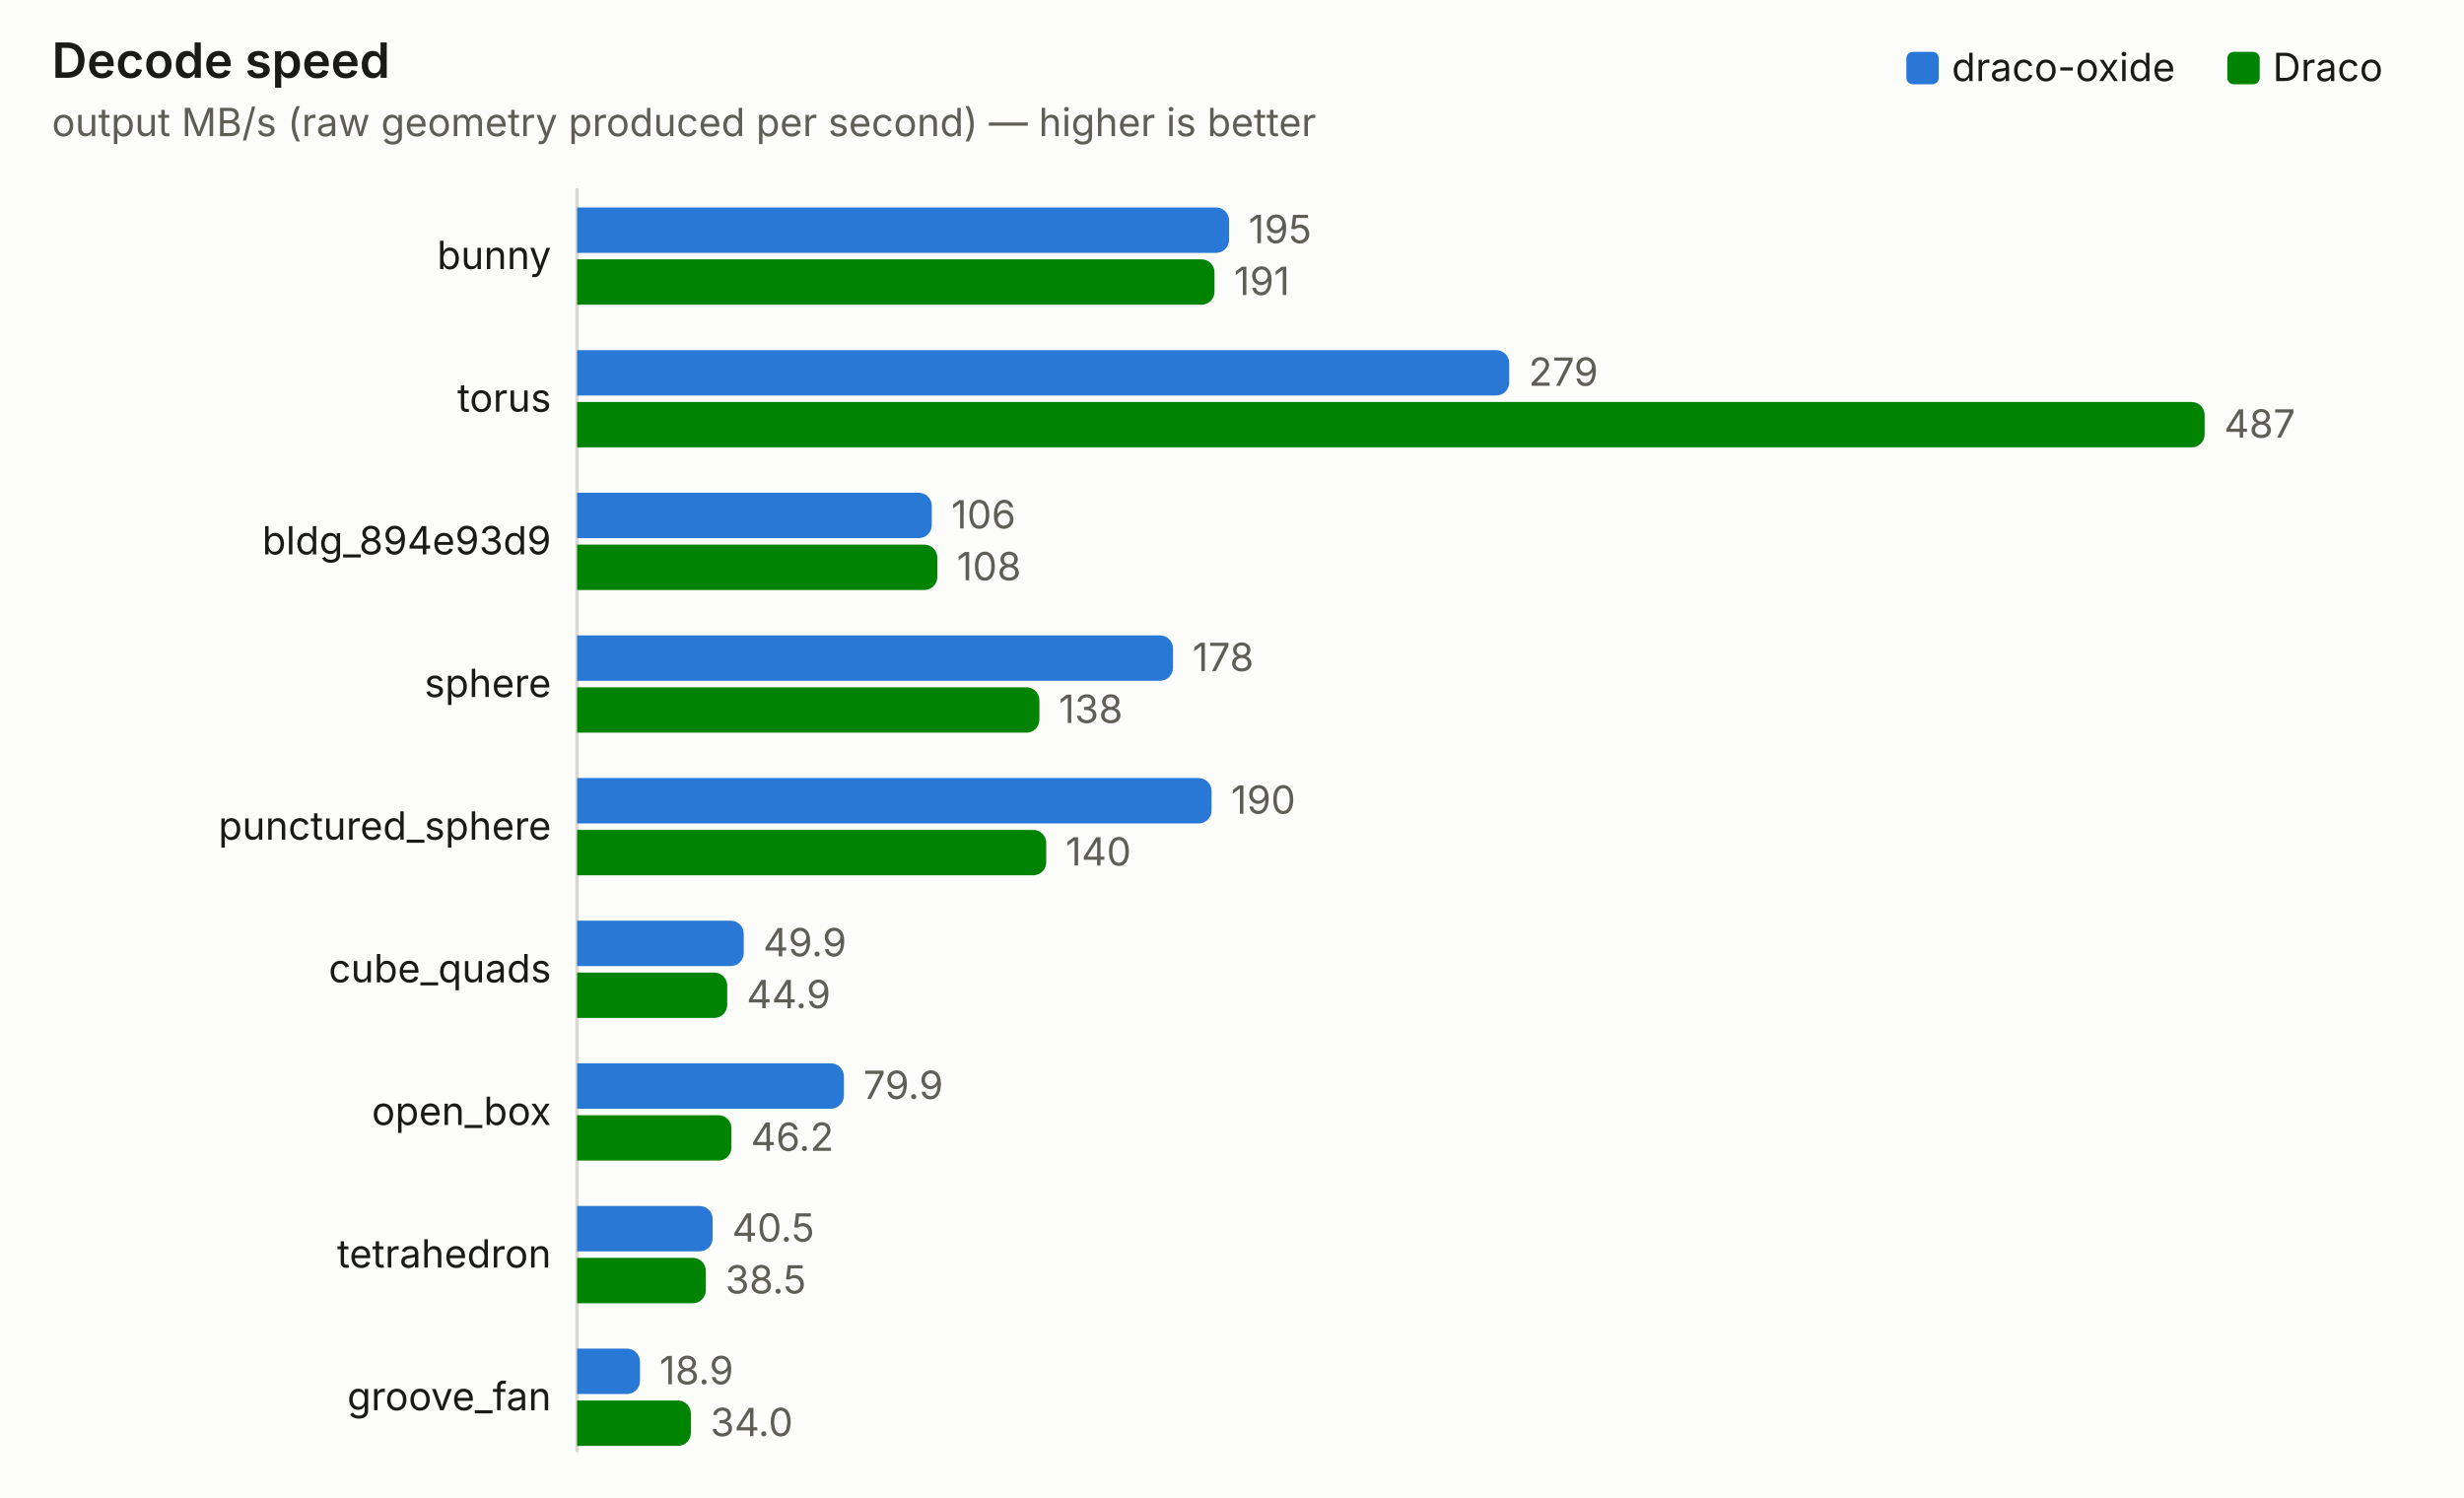
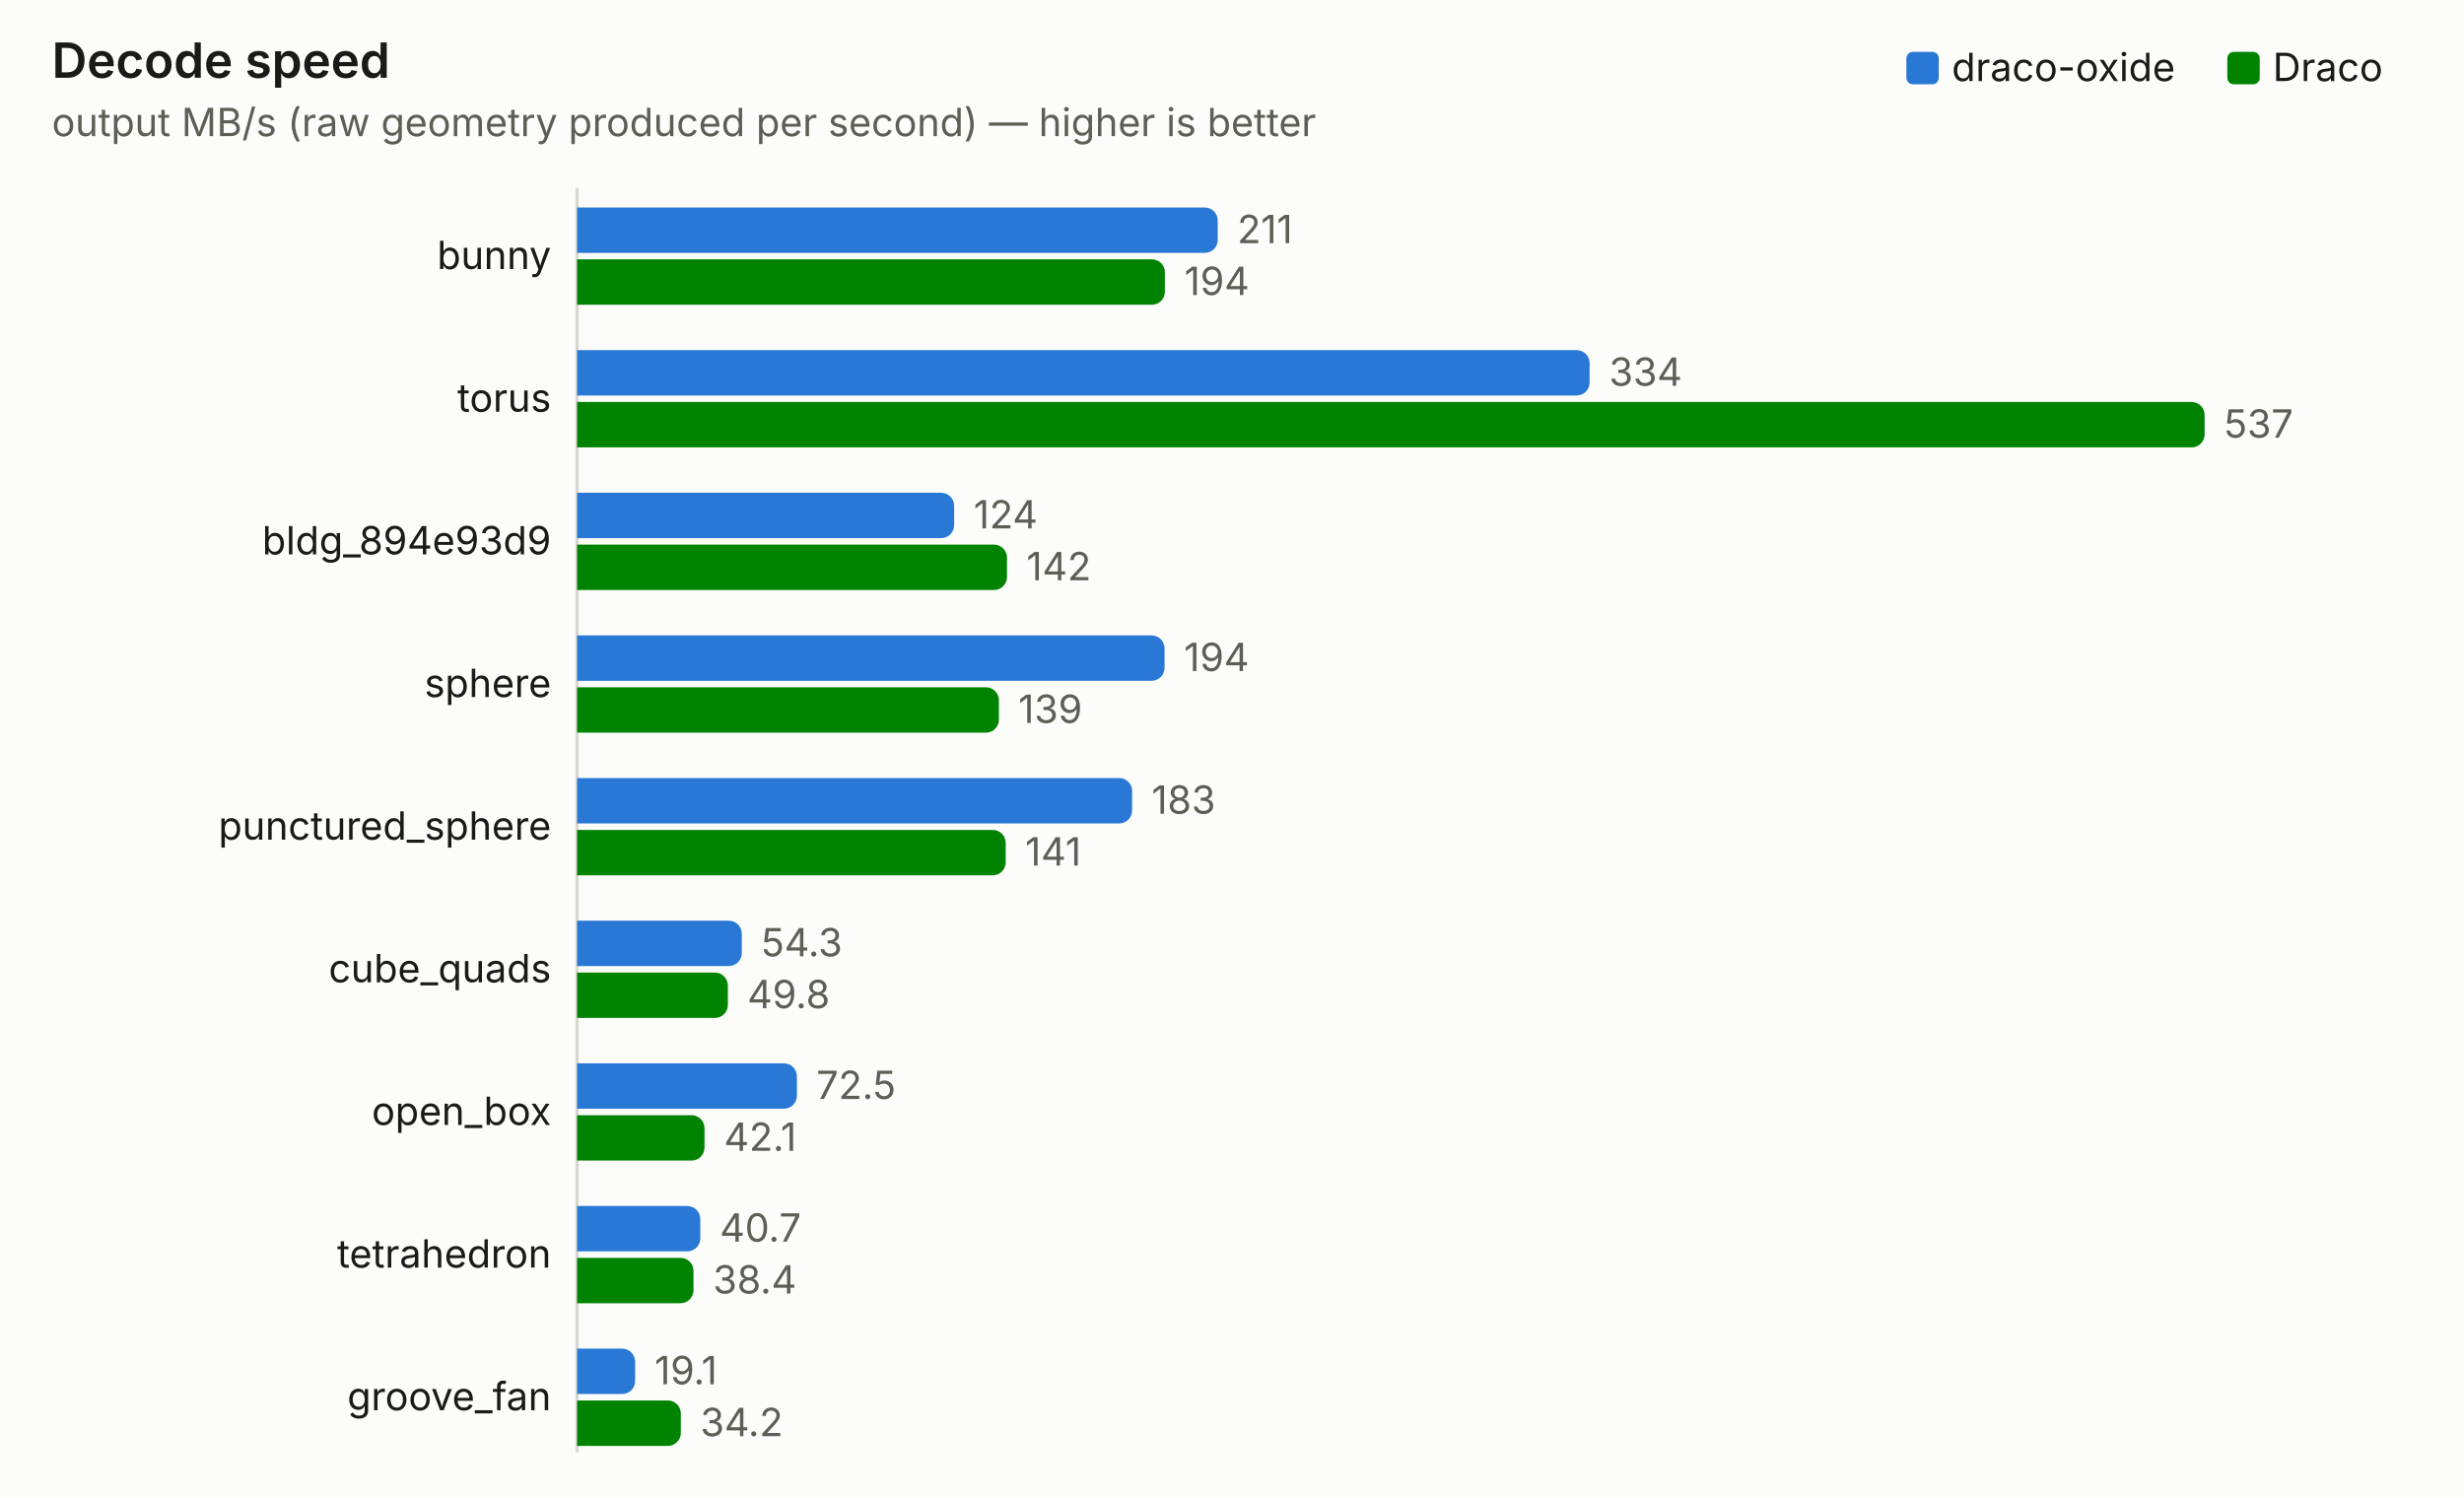
<svg xmlns="http://www.w3.org/2000/svg" width="760" height="462" viewBox="0 0 760 462" font-family="system-ui, -apple-system, 'Segoe UI', sans-serif" font-size="12">
  <rect width="760" height="462" fill="#fcfcfb" />
  <text x="16" y="24" font-size="15" font-weight="600" fill="#1a1a19">Decode speed</text>
  <text x="16" y="42" fill="#5f5e56">output MB/s (raw geometry produced per second) — higher is better</text>
  <rect x="588.0" y="16" width="10" height="10" rx="2" fill="#2a78d6" />
  <text x="602.0" y="25" fill="#1a1a19">draco-oxide</text>
  <rect x="687.0" y="16" width="10" height="10" rx="2" fill="#008300" />
  <text x="701.0" y="25" fill="#1a1a19">Draco</text>
  <line x1="178" y1="58.0" x2="178" y2="448.0" stroke="#d9d8d0" stroke-width="1" />
  <text x="170.0" y="83.0" text-anchor="end" fill="#1a1a19">bunny</text>
-   <path d="M178.0 64.0 h197.1 a4.0 4.0 0 0 1 4.0 4.0 v6.0 a4.0 4.0 0 0 1 -4.0 4.0 h-197.1 Z" fill="#2a78d6" />
-   <text x="385.1" y="75.0" fill="#5f5e56">195</text>
-   <path d="M178.0 80.0 h192.6 a4.0 4.0 0 0 1 4.0 4.0 v6.0 a4.0 4.0 0 0 1 -4.0 4.0 h-192.6 Z" fill="#008300" />
-   <text x="380.6" y="91.0" fill="#5f5e56">191</text>
+   <path d="M178.0 64.0 h193.6 a4.0 4.0 0 0 1 4.0 4.0 v6.0 a4.0 4.0 0 0 1 -4.0 4.0 h-193.6 Z" fill="#2a78d6" />
+   <text x="381.6" y="75.0" fill="#5f5e56">211</text>
+   <path d="M178.0 80.0 h177.3 a4.0 4.0 0 0 1 4.0 4.0 v6.0 a4.0 4.0 0 0 1 -4.0 4.0 h-177.3 Z" fill="#008300" />
+   <text x="365.3" y="91.0" fill="#5f5e56">194</text>
  <text x="170.0" y="127.0" text-anchor="end" fill="#1a1a19">torus</text>
-   <path d="M178.0 108.0 h283.5 a4.0 4.0 0 0 1 4.0 4.0 v6.0 a4.0 4.0 0 0 1 -4.0 4.0 h-283.5 Z" fill="#2a78d6" />
-   <text x="471.5" y="119.0" fill="#5f5e56">279</text>
+   <path d="M178.0 108.0 h308.3 a4.0 4.0 0 0 1 4.0 4.0 v6.0 a4.0 4.0 0 0 1 -4.0 4.0 h-308.3 Z" fill="#2a78d6" />
+   <text x="496.3" y="119.0" fill="#5f5e56">334</text>
  <path d="M178.0 124.0 h498.0 a4.0 4.0 0 0 1 4.0 4.0 v6.0 a4.0 4.0 0 0 1 -4.0 4.0 h-498.0 Z" fill="#008300" />
-   <text x="686.0" y="135.0" fill="#5f5e56">487</text>
+   <text x="686.0" y="135.0" fill="#5f5e56">537</text>
  <text x="170.0" y="171.0" text-anchor="end" fill="#1a1a19">bldg_894e93d9</text>
-   <path d="M178.0 152.0 h105.4 a4.0 4.0 0 0 1 4.0 4.0 v6.0 a4.0 4.0 0 0 1 -4.0 4.0 h-105.4 Z" fill="#2a78d6" />
-   <text x="293.4" y="163.0" fill="#5f5e56">106</text>
-   <path d="M178.0 168.0 h107.1 a4.0 4.0 0 0 1 4.0 4.0 v6.0 a4.0 4.0 0 0 1 -4.0 4.0 h-107.1 Z" fill="#008300" />
-   <text x="295.1" y="179.0" fill="#5f5e56">108</text>
+   <path d="M178.0 152.0 h112.3 a4.0 4.0 0 0 1 4.0 4.0 v6.0 a4.0 4.0 0 0 1 -4.0 4.0 h-112.3 Z" fill="#2a78d6" />
+   <text x="300.3" y="163.0" fill="#5f5e56">124</text>
+   <path d="M178.0 168.0 h128.6 a4.0 4.0 0 0 1 4.0 4.0 v6.0 a4.0 4.0 0 0 1 -4.0 4.0 h-128.6 Z" fill="#008300" />
+   <text x="316.6" y="179.0" fill="#5f5e56">142</text>
  <text x="170.0" y="215.0" text-anchor="end" fill="#1a1a19">sphere</text>
-   <path d="M178.0 196.0 h179.8 a4.0 4.0 0 0 1 4.0 4.0 v6.0 a4.0 4.0 0 0 1 -4.0 4.0 h-179.8 Z" fill="#2a78d6" />
-   <text x="367.8" y="207.0" fill="#5f5e56">178</text>
-   <path d="M178.0 212.0 h138.6 a4.0 4.0 0 0 1 4.0 4.0 v6.0 a4.0 4.0 0 0 1 -4.0 4.0 h-138.6 Z" fill="#008300" />
-   <text x="326.6" y="223.0" fill="#5f5e56">138</text>
+   <path d="M178.0 196.0 h177.2 a4.0 4.0 0 0 1 4.0 4.0 v6.0 a4.0 4.0 0 0 1 -4.0 4.0 h-177.2 Z" fill="#2a78d6" />
+   <text x="365.2" y="207.0" fill="#5f5e56">194</text>
+   <path d="M178.0 212.0 h126.1 a4.0 4.0 0 0 1 4.0 4.0 v6.0 a4.0 4.0 0 0 1 -4.0 4.0 h-126.1 Z" fill="#008300" />
+   <text x="314.1" y="223.0" fill="#5f5e56">139</text>
  <text x="170.0" y="259.0" text-anchor="end" fill="#1a1a19">punctured_sphere</text>
-   <path d="M178.0 240.0 h191.7 a4.0 4.0 0 0 1 4.0 4.0 v6.0 a4.0 4.0 0 0 1 -4.0 4.0 h-191.7 Z" fill="#2a78d6" />
-   <text x="379.7" y="251.0" fill="#5f5e56">190</text>
-   <path d="M178.0 256.0 h140.7 a4.0 4.0 0 0 1 4.0 4.0 v6.0 a4.0 4.0 0 0 1 -4.0 4.0 h-140.7 Z" fill="#008300" />
-   <text x="328.7" y="267.0" fill="#5f5e56">140</text>
+   <path d="M178.0 240.0 h167.2 a4.0 4.0 0 0 1 4.0 4.0 v6.0 a4.0 4.0 0 0 1 -4.0 4.0 h-167.2 Z" fill="#2a78d6" />
+   <text x="355.2" y="251.0" fill="#5f5e56">183</text>
+   <path d="M178.0 256.0 h128.2 a4.0 4.0 0 0 1 4.0 4.0 v6.0 a4.0 4.0 0 0 1 -4.0 4.0 h-128.2 Z" fill="#008300" />
+   <text x="316.2" y="267.0" fill="#5f5e56">141</text>
  <text x="170.0" y="303.0" text-anchor="end" fill="#1a1a19">cube_quads</text>
-   <path d="M178.0 284.0 h47.4 a4.0 4.0 0 0 1 4.0 4.0 v6.0 a4.0 4.0 0 0 1 -4.0 4.0 h-47.4 Z" fill="#2a78d6" />
-   <text x="235.4" y="295.0" fill="#5f5e56">49.9</text>
-   <path d="M178.0 300.0 h42.3 a4.0 4.0 0 0 1 4.0 4.0 v6.0 a4.0 4.0 0 0 1 -4.0 4.0 h-42.3 Z" fill="#008300" />
-   <text x="230.3" y="311.0" fill="#5f5e56">44.9</text>
+   <path d="M178.0 284.0 h46.8 a4.0 4.0 0 0 1 4.0 4.0 v6.0 a4.0 4.0 0 0 1 -4.0 4.0 h-46.8 Z" fill="#2a78d6" />
+   <text x="234.8" y="295.0" fill="#5f5e56">54.3</text>
+   <path d="M178.0 300.0 h42.5 a4.0 4.0 0 0 1 4.0 4.0 v6.0 a4.0 4.0 0 0 1 -4.0 4.0 h-42.5 Z" fill="#008300" />
+   <text x="230.5" y="311.0" fill="#5f5e56">49.8</text>
  <text x="170.0" y="347.0" text-anchor="end" fill="#1a1a19">open_box</text>
-   <path d="M178.0 328.0 h78.3 a4.0 4.0 0 0 1 4.0 4.0 v6.0 a4.0 4.0 0 0 1 -4.0 4.0 h-78.3 Z" fill="#2a78d6" />
-   <text x="266.3" y="339.0" fill="#5f5e56">79.9</text>
-   <path d="M178.0 344.0 h43.6 a4.0 4.0 0 0 1 4.0 4.0 v6.0 a4.0 4.0 0 0 1 -4.0 4.0 h-43.6 Z" fill="#008300" />
-   <text x="231.6" y="355.0" fill="#5f5e56">46.2</text>
+   <path d="M178.0 328.0 h63.8 a4.0 4.0 0 0 1 4.0 4.0 v6.0 a4.0 4.0 0 0 1 -4.0 4.0 h-63.8 Z" fill="#2a78d6" />
+   <text x="251.8" y="339.0" fill="#5f5e56">72.5</text>
+   <path d="M178.0 344.0 h35.3 a4.0 4.0 0 0 1 4.0 4.0 v6.0 a4.0 4.0 0 0 1 -4.0 4.0 h-35.3 Z" fill="#008300" />
+   <text x="223.3" y="355.0" fill="#5f5e56">42.1</text>
  <text x="170.0" y="391.0" text-anchor="end" fill="#1a1a19">tetrahedron</text>
-   <path d="M178.0 372.0 h37.8 a4.0 4.0 0 0 1 4.0 4.0 v6.0 a4.0 4.0 0 0 1 -4.0 4.0 h-37.8 Z" fill="#2a78d6" />
-   <text x="225.8" y="383.0" fill="#5f5e56">40.5</text>
-   <path d="M178.0 388.0 h35.7 a4.0 4.0 0 0 1 4.0 4.0 v6.0 a4.0 4.0 0 0 1 -4.0 4.0 h-35.7 Z" fill="#008300" />
-   <text x="223.7" y="399.0" fill="#5f5e56">38.5</text>
+   <path d="M178.0 372.0 h34.0 a4.0 4.0 0 0 1 4.0 4.0 v6.0 a4.0 4.0 0 0 1 -4.0 4.0 h-34.0 Z" fill="#2a78d6" />
+   <text x="222.0" y="383.0" fill="#5f5e56">40.7</text>
+   <path d="M178.0 388.0 h31.9 a4.0 4.0 0 0 1 4.0 4.0 v6.0 a4.0 4.0 0 0 1 -4.0 4.0 h-31.9 Z" fill="#008300" />
+   <text x="219.9" y="399.0" fill="#5f5e56">38.4</text>
  <text x="170.0" y="435.0" text-anchor="end" fill="#1a1a19">groove_fan</text>
-   <path d="M178.0 416.0 h15.4 a4.0 4.0 0 0 1 4.0 4.0 v6.0 a4.0 4.0 0 0 1 -4.0 4.0 h-15.4 Z" fill="#2a78d6" />
-   <text x="203.4" y="427.0" fill="#5f5e56">18.9</text>
-   <path d="M178.0 432.0 h31.1 a4.0 4.0 0 0 1 4.0 4.0 v6.0 a4.0 4.0 0 0 1 -4.0 4.0 h-31.1 Z" fill="#008300" />
-   <text x="219.1" y="443.0" fill="#5f5e56">34.0</text>
+   <path d="M178.0 416.0 h13.9 a4.0 4.0 0 0 1 4.0 4.0 v6.0 a4.0 4.0 0 0 1 -4.0 4.0 h-13.9 Z" fill="#2a78d6" />
+   <text x="201.9" y="427.0" fill="#5f5e56">19.1</text>
+   <path d="M178.0 432.0 h28.0 a4.0 4.0 0 0 1 4.0 4.0 v6.0 a4.0 4.0 0 0 1 -4.0 4.0 h-28.0 Z" fill="#008300" />
+   <text x="216.0" y="443.0" fill="#5f5e56">34.2</text>
</svg>
